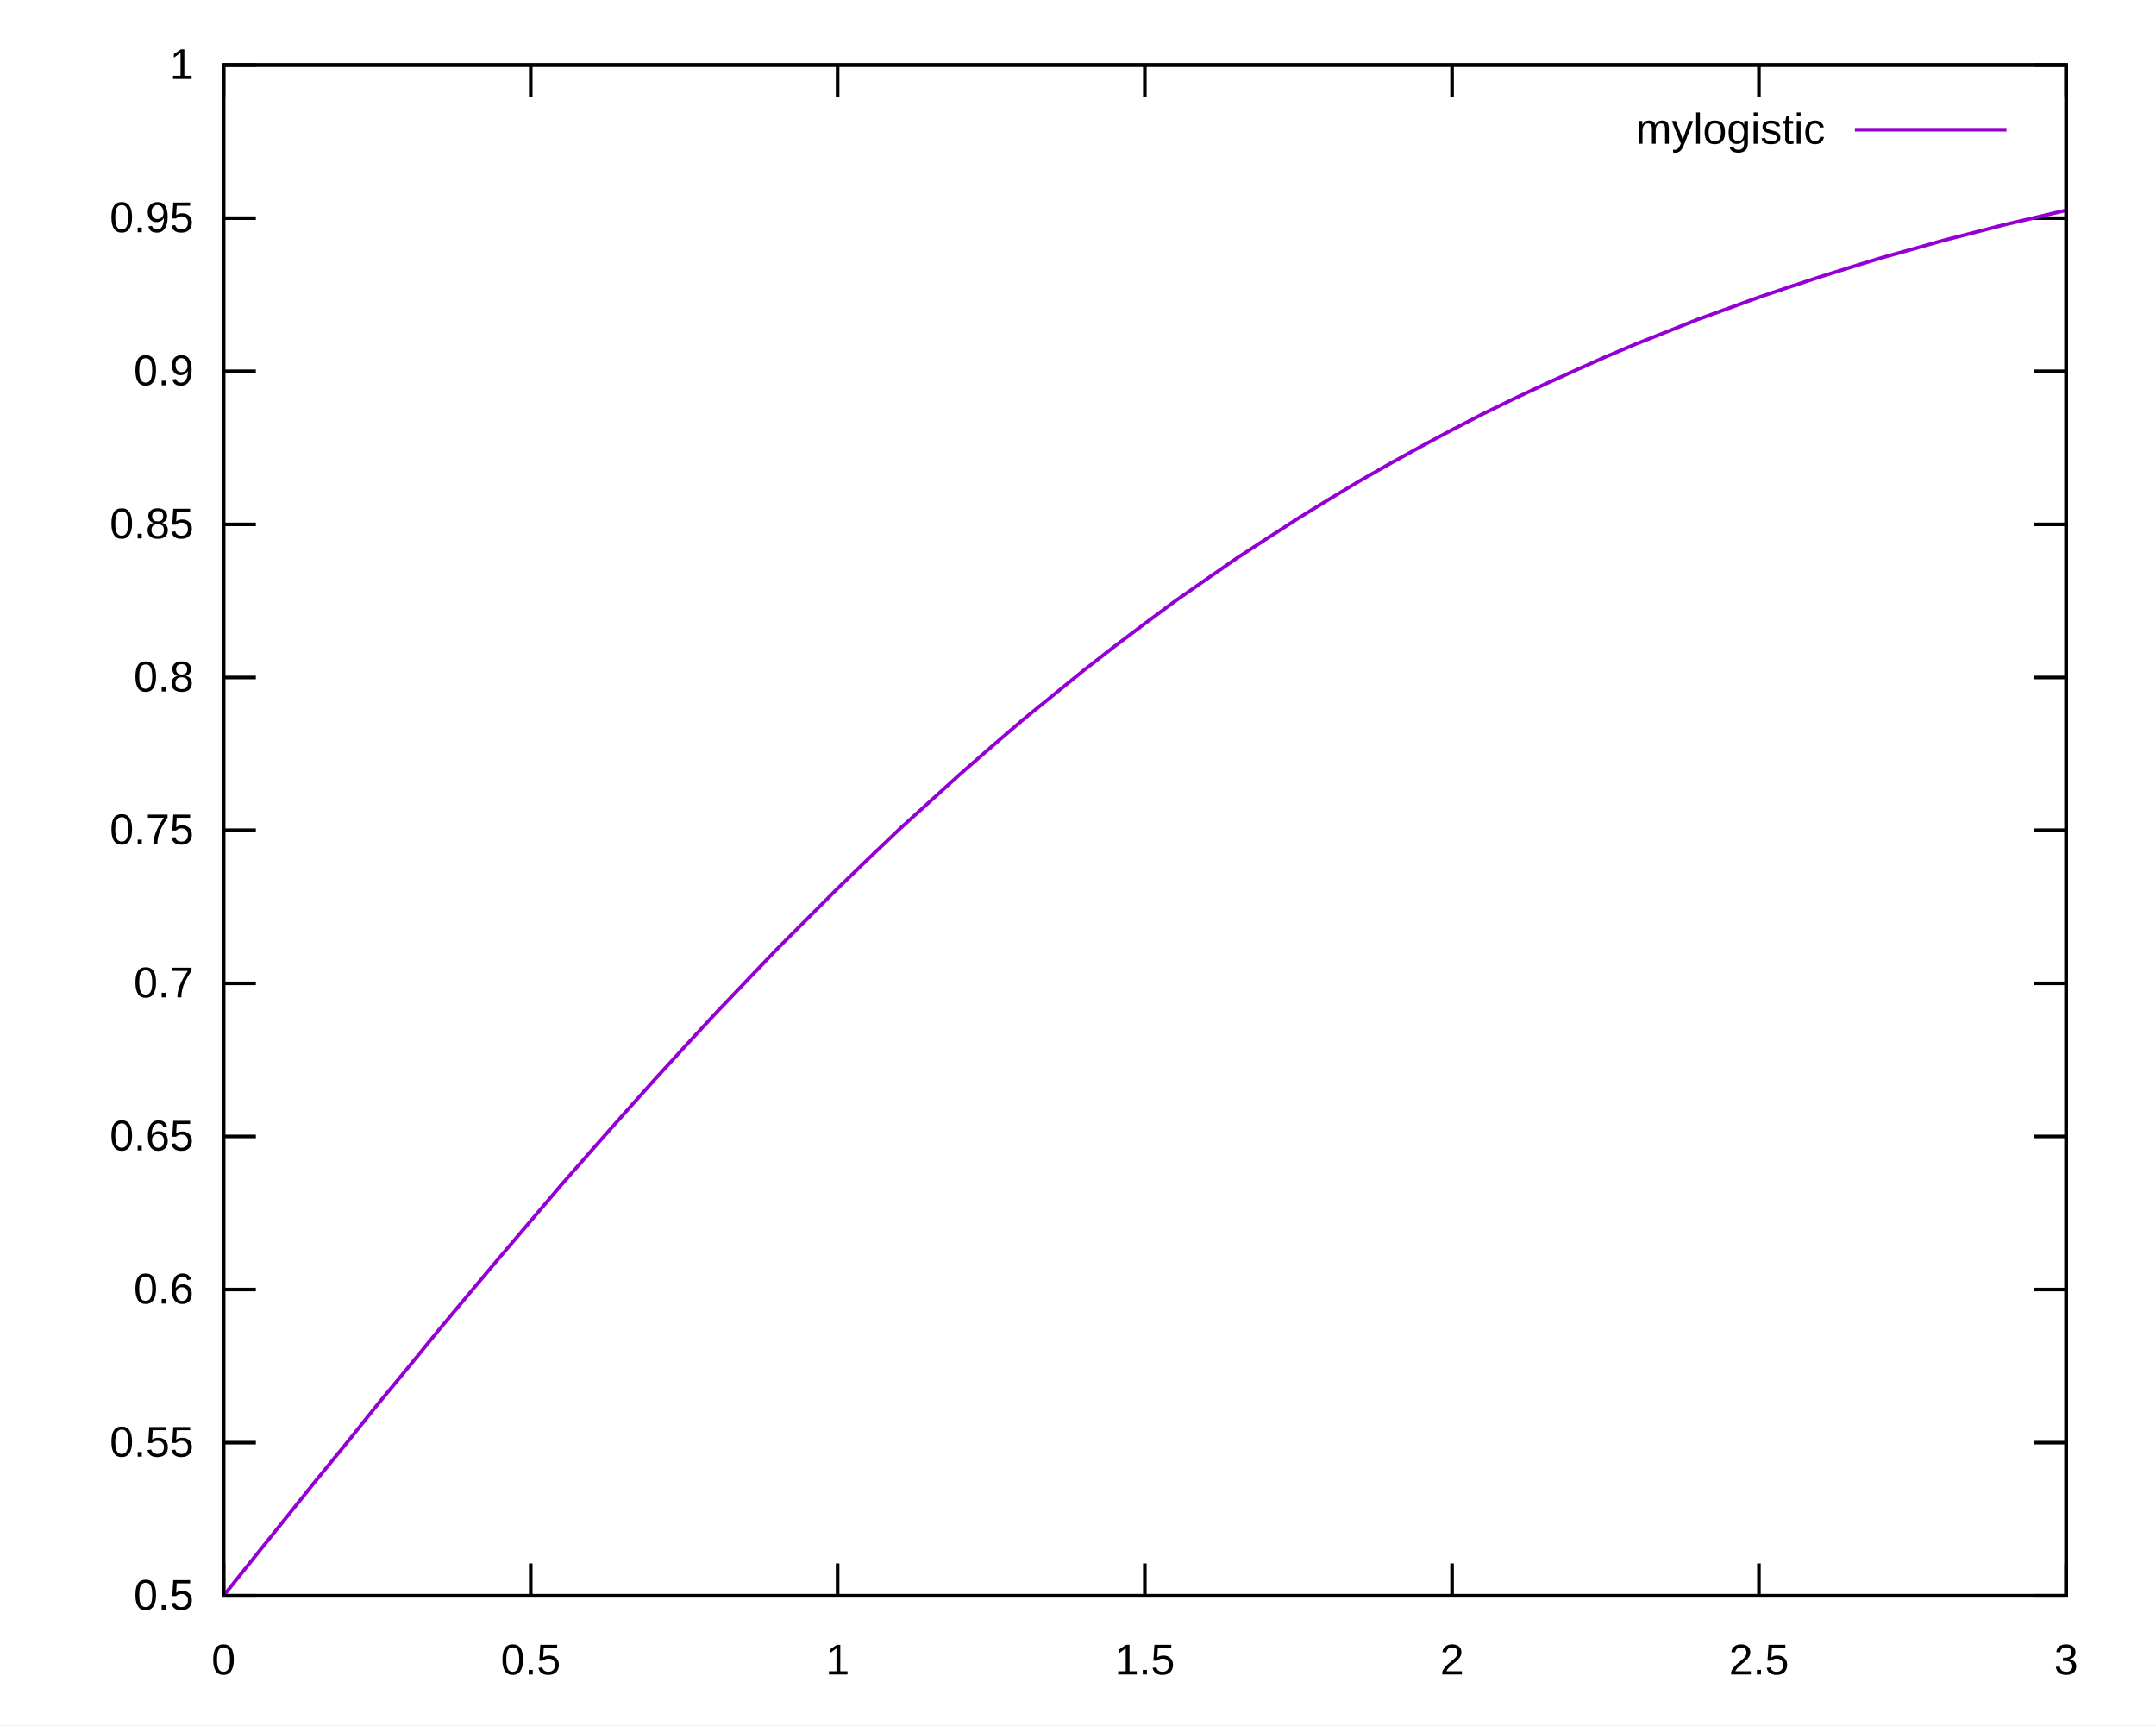
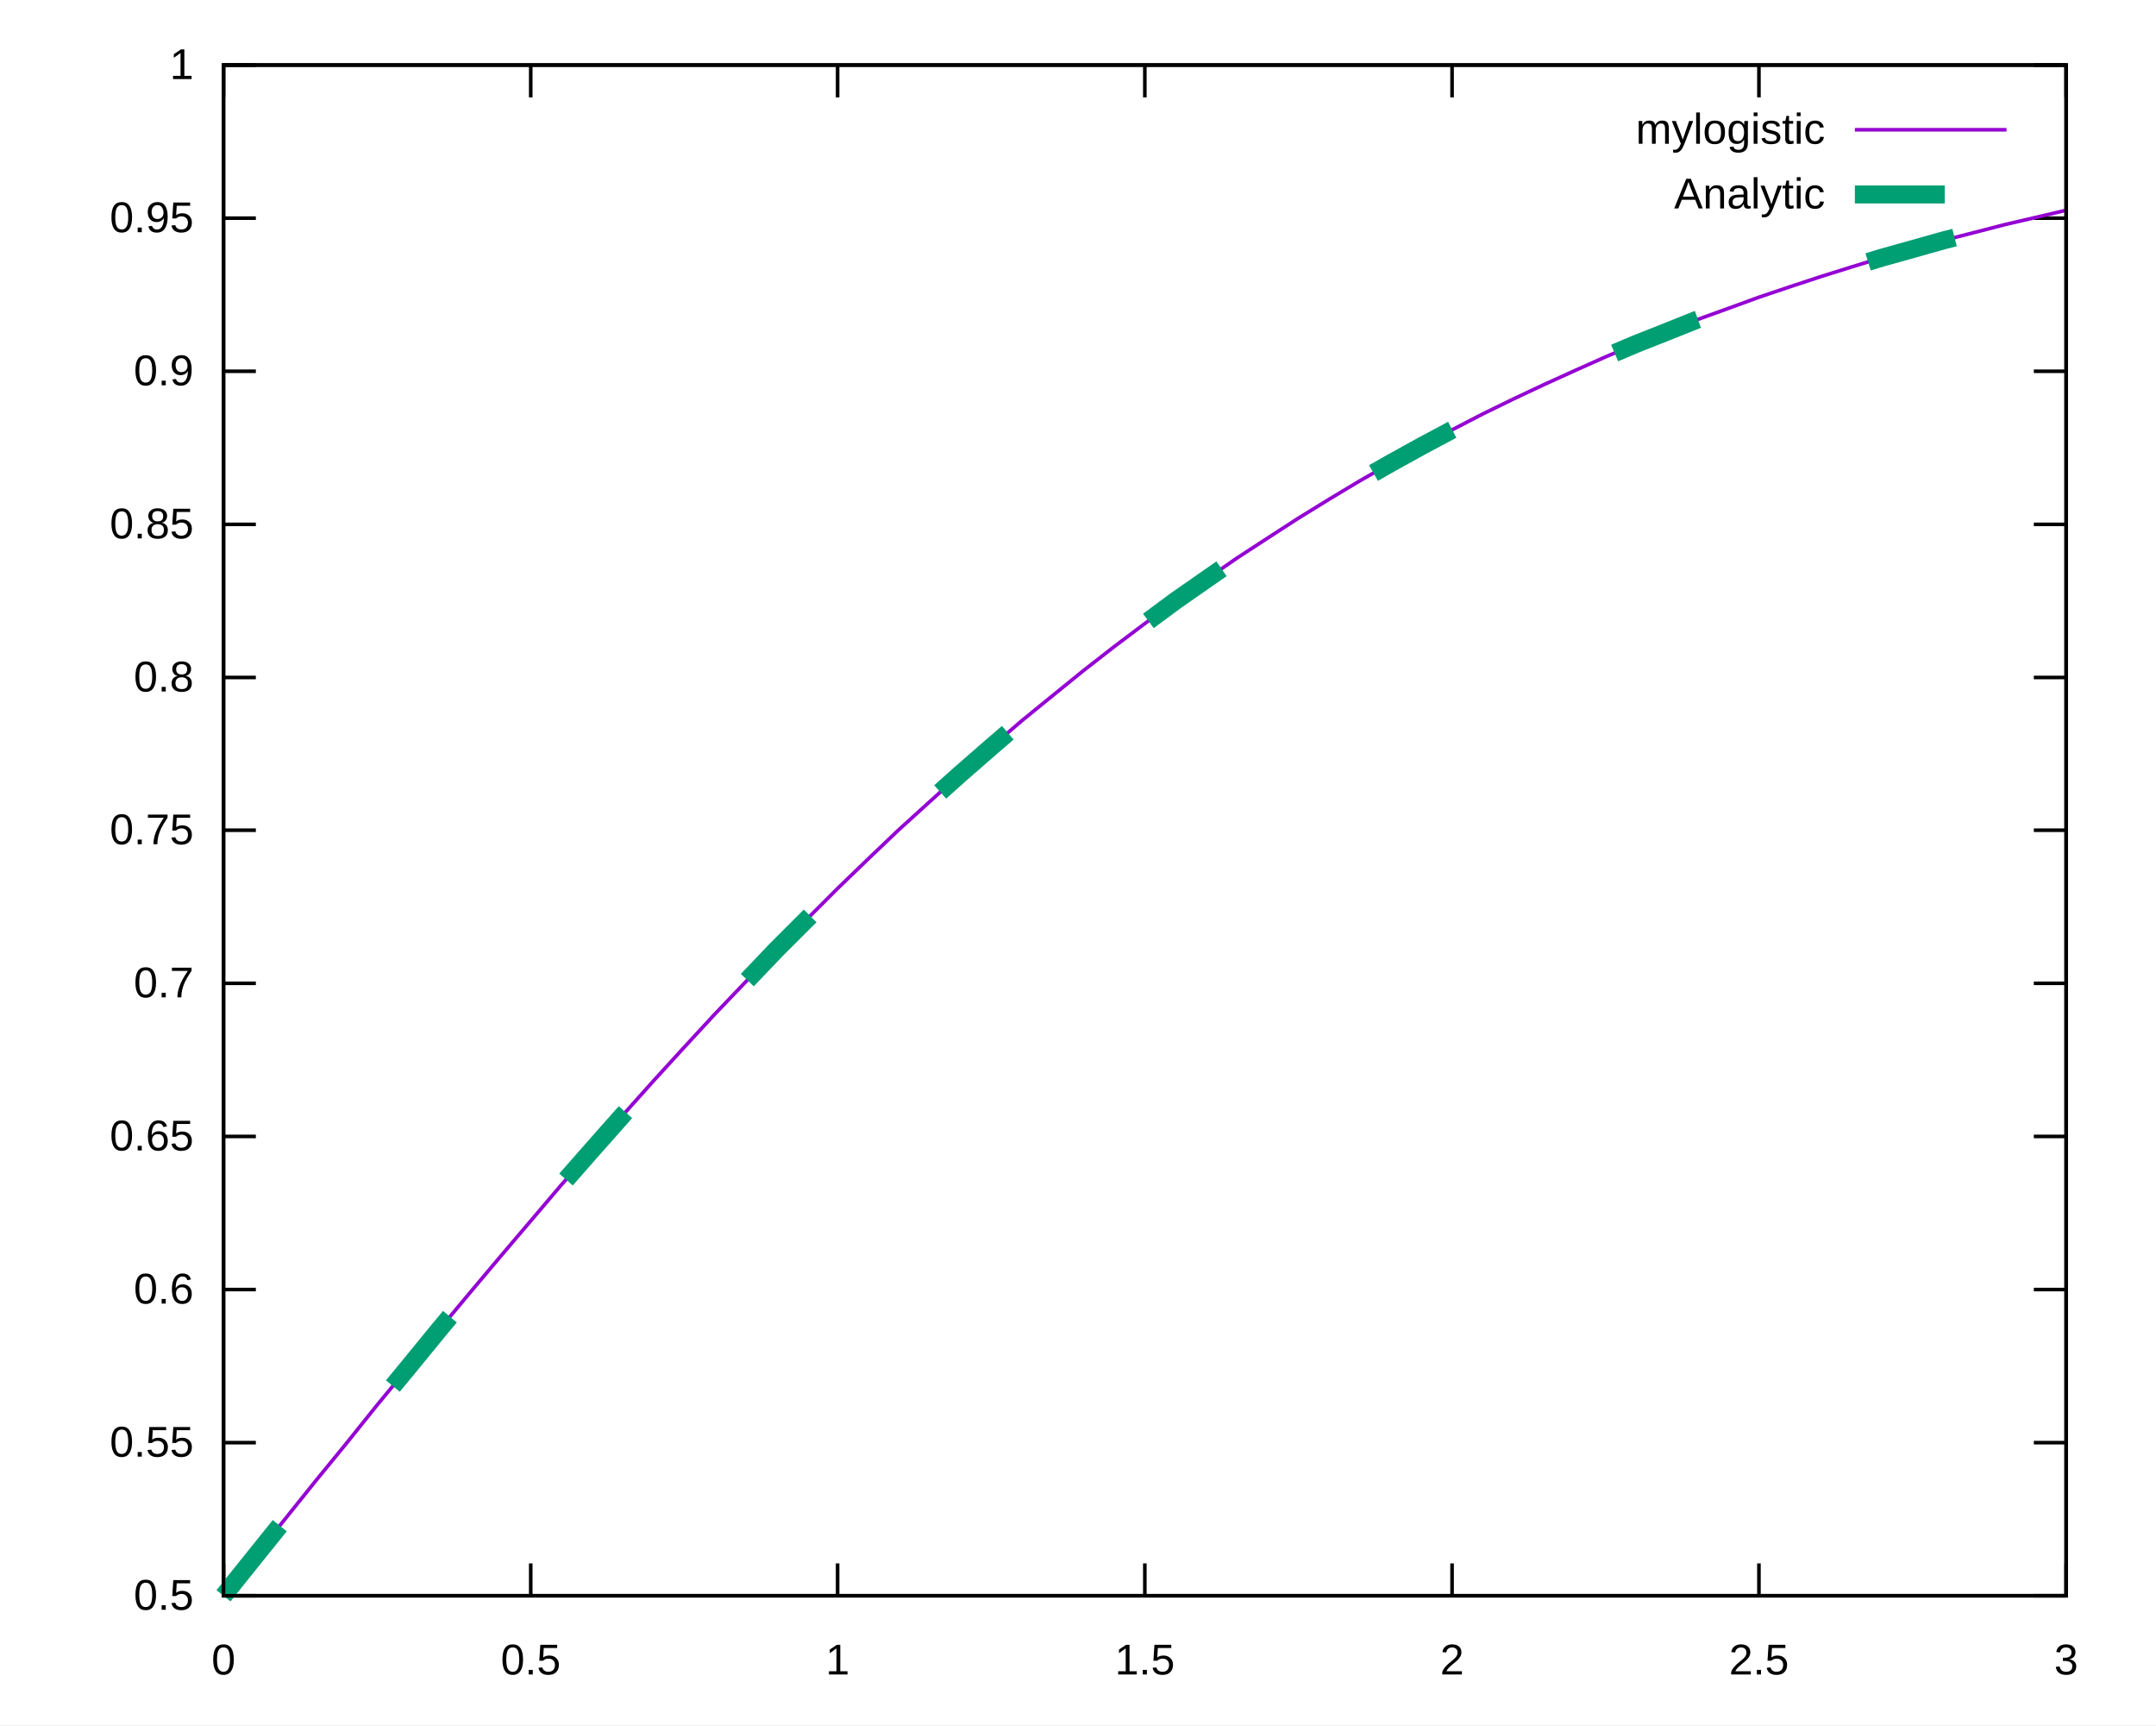
<svg xmlns="http://www.w3.org/2000/svg" xmlns:xlink="http://www.w3.org/1999/xlink" width="600" height="480" viewBox="0 0 600 480">
  <g id="gnuplot_canvas">
    <rect x="0" y="0" width="600" height="480" fill="#ffffff" />
    <defs>
      <circle id="gpDot" r="0.5" stroke-width="0.5" />
      <path id="gpPt0" stroke-width="0.222" stroke="currentColor" d="M-1,0 h2 M0,-1 v2" />
      <path id="gpPt1" stroke-width="0.222" stroke="currentColor" d="M-1,-1 L1,1 M1,-1 L-1,1" />
      <path id="gpPt2" stroke-width="0.222" stroke="currentColor" d="M-1,0 L1,0 M0,-1 L0,1 M-1,-1 L1,1 M-1,1 L1,-1" />
      <rect id="gpPt3" stroke-width="0.222" stroke="currentColor" x="-1" y="-1" width="2" height="2" />
      <rect id="gpPt4" stroke-width="0.222" stroke="currentColor" fill="currentColor" x="-1" y="-1" width="2" height="2" />
      <circle id="gpPt5" stroke-width="0.222" stroke="currentColor" cx="0" cy="0" r="1" />
      <use xlink:href="#gpPt5" id="gpPt6" fill="currentColor" stroke="none" />
      <path id="gpPt7" stroke-width="0.222" stroke="currentColor" d="M0,-1.33 L-1.33,0.67 L1.33,0.67 z" />
      <use xlink:href="#gpPt7" id="gpPt8" fill="currentColor" stroke="none" />
      <use xlink:href="#gpPt7" id="gpPt9" stroke="currentColor" transform="rotate(180)" />
      <use xlink:href="#gpPt9" id="gpPt10" fill="currentColor" stroke="none" />
      <use xlink:href="#gpPt3" id="gpPt11" stroke="currentColor" transform="rotate(45)" />
      <use xlink:href="#gpPt11" id="gpPt12" fill="currentColor" stroke="none" />
      <path id="gpPt13" stroke-width="0.222" stroke="currentColor" d="M0,1.330 L1.265,0.411 L0.782,-1.067 L-0.782,-1.076 L-1.265,0.411 z" />
      <use xlink:href="#gpPt13" id="gpPt14" fill="currentColor" stroke="none" />
      <filter id="textbox" filterUnits="objectBoundingBox" x="0" y="0" height="1" width="1">
        <feFlood flood-color="#FFFFFF" flood-opacity="1" result="bgnd" />
        <feComposite in="SourceGraphic" in2="bgnd" operator="atop" />
      </filter>
      <filter id="greybox" filterUnits="objectBoundingBox" x="0" y="0" height="1" width="1">
        <feFlood flood-color="lightgrey" flood-opacity="1" result="grey" />
        <feComposite in="SourceGraphic" in2="grey" operator="atop" />
      </filter>
    </defs>
    <g fill="none" color="#FFFFFF" stroke="currentColor" stroke-width="1.00" stroke-linecap="butt" stroke-linejoin="miter">
</g>
    <g fill="none" color="black" stroke="currentColor" stroke-width="1.00" stroke-linecap="butt" stroke-linejoin="miter">
      <path stroke="black" d="M62.2,444.0 L71.2,444.0 M575.0,444.0 L566.0,444.0  " />
      <g transform="translate(53.9,447.9)" stroke="none" fill="black" font-family="Arial" font-size="12.00" text-anchor="end">
        <text>
          <tspan font-family="Arial"> 0.5</tspan>
        </text>
      </g>
    </g>
    <g fill="none" color="black" stroke="currentColor" stroke-width="1.00" stroke-linecap="butt" stroke-linejoin="miter">
      <path stroke="black" d="M62.2,401.4 L71.2,401.4 M575.0,401.4 L566.0,401.4  " />
      <g transform="translate(53.9,405.3)" stroke="none" fill="black" font-family="Arial" font-size="12.00" text-anchor="end">
        <text>
          <tspan font-family="Arial"> 0.55</tspan>
        </text>
      </g>
    </g>
    <g fill="none" color="black" stroke="currentColor" stroke-width="1.00" stroke-linecap="butt" stroke-linejoin="miter">
      <path stroke="black" d="M62.2,358.8 L71.2,358.8 M575.0,358.8 L566.0,358.8  " />
      <g transform="translate(53.9,362.7)" stroke="none" fill="black" font-family="Arial" font-size="12.00" text-anchor="end">
        <text>
          <tspan font-family="Arial"> 0.6</tspan>
        </text>
      </g>
    </g>
    <g fill="none" color="black" stroke="currentColor" stroke-width="1.00" stroke-linecap="butt" stroke-linejoin="miter">
      <path stroke="black" d="M62.2,316.2 L71.2,316.2 M575.0,316.2 L566.0,316.2  " />
      <g transform="translate(53.9,320.1)" stroke="none" fill="black" font-family="Arial" font-size="12.00" text-anchor="end">
        <text>
          <tspan font-family="Arial"> 0.65</tspan>
        </text>
      </g>
    </g>
    <g fill="none" color="black" stroke="currentColor" stroke-width="1.00" stroke-linecap="butt" stroke-linejoin="miter">
      <path stroke="black" d="M62.2,273.6 L71.2,273.6 M575.0,273.6 L566.0,273.6  " />
      <g transform="translate(53.9,277.5)" stroke="none" fill="black" font-family="Arial" font-size="12.00" text-anchor="end">
        <text>
          <tspan font-family="Arial"> 0.7</tspan>
        </text>
      </g>
    </g>
    <g fill="none" color="black" stroke="currentColor" stroke-width="1.00" stroke-linecap="butt" stroke-linejoin="miter">
      <path stroke="black" d="M62.2,231.0 L71.2,231.0 M575.0,231.0 L566.0,231.0  " />
      <g transform="translate(53.9,234.9)" stroke="none" fill="black" font-family="Arial" font-size="12.00" text-anchor="end">
        <text>
          <tspan font-family="Arial"> 0.75</tspan>
        </text>
      </g>
    </g>
    <g fill="none" color="black" stroke="currentColor" stroke-width="1.00" stroke-linecap="butt" stroke-linejoin="miter">
      <path stroke="black" d="M62.2,188.5 L71.2,188.5 M575.0,188.5 L566.0,188.5  " />
      <g transform="translate(53.9,192.4)" stroke="none" fill="black" font-family="Arial" font-size="12.00" text-anchor="end">
        <text>
          <tspan font-family="Arial"> 0.8</tspan>
        </text>
      </g>
    </g>
    <g fill="none" color="black" stroke="currentColor" stroke-width="1.00" stroke-linecap="butt" stroke-linejoin="miter">
      <path stroke="black" d="M62.2,145.9 L71.2,145.9 M575.0,145.9 L566.0,145.9  " />
      <g transform="translate(53.9,149.8)" stroke="none" fill="black" font-family="Arial" font-size="12.00" text-anchor="end">
        <text>
          <tspan font-family="Arial"> 0.85</tspan>
        </text>
      </g>
    </g>
    <g fill="none" color="black" stroke="currentColor" stroke-width="1.00" stroke-linecap="butt" stroke-linejoin="miter">
      <path stroke="black" d="M62.2,103.3 L71.2,103.3 M575.0,103.3 L566.0,103.3  " />
      <g transform="translate(53.9,107.2)" stroke="none" fill="black" font-family="Arial" font-size="12.00" text-anchor="end">
        <text>
          <tspan font-family="Arial"> 0.9</tspan>
        </text>
      </g>
    </g>
    <g fill="none" color="black" stroke="currentColor" stroke-width="1.00" stroke-linecap="butt" stroke-linejoin="miter">
      <path stroke="black" d="M62.2,60.7 L71.2,60.7 M575.0,60.7 L566.0,60.7  " />
      <g transform="translate(53.9,64.6)" stroke="none" fill="black" font-family="Arial" font-size="12.00" text-anchor="end">
        <text>
          <tspan font-family="Arial"> 0.95</tspan>
        </text>
      </g>
    </g>
    <g fill="none" color="black" stroke="currentColor" stroke-width="1.00" stroke-linecap="butt" stroke-linejoin="miter">
      <path stroke="black" d="M62.2,18.1 L71.2,18.1 M575.0,18.1 L566.0,18.1  " />
      <g transform="translate(53.9,22.0)" stroke="none" fill="black" font-family="Arial" font-size="12.00" text-anchor="end">
        <text>
          <tspan font-family="Arial"> 1</tspan>
        </text>
      </g>
    </g>
    <g fill="none" color="black" stroke="currentColor" stroke-width="1.00" stroke-linecap="butt" stroke-linejoin="miter">
      <path stroke="black" d="M62.2,444.0 L62.2,435.0 M62.2,18.1 L62.2,27.1  " />
      <g transform="translate(62.2,465.9)" stroke="none" fill="black" font-family="Arial" font-size="12.00" text-anchor="middle">
        <text>
          <tspan font-family="Arial"> 0</tspan>
        </text>
      </g>
    </g>
    <g fill="none" color="black" stroke="currentColor" stroke-width="1.00" stroke-linecap="butt" stroke-linejoin="miter">
      <path stroke="black" d="M147.7,444.0 L147.7,435.0 M147.7,18.1 L147.7,27.1  " />
      <g transform="translate(147.7,465.9)" stroke="none" fill="black" font-family="Arial" font-size="12.00" text-anchor="middle">
        <text>
          <tspan font-family="Arial"> 0.5</tspan>
        </text>
      </g>
    </g>
    <g fill="none" color="black" stroke="currentColor" stroke-width="1.00" stroke-linecap="butt" stroke-linejoin="miter">
      <path stroke="black" d="M233.1,444.0 L233.1,435.0 M233.1,18.1 L233.1,27.1  " />
      <g transform="translate(233.1,465.9)" stroke="none" fill="black" font-family="Arial" font-size="12.00" text-anchor="middle">
        <text>
          <tspan font-family="Arial"> 1</tspan>
        </text>
      </g>
    </g>
    <g fill="none" color="black" stroke="currentColor" stroke-width="1.00" stroke-linecap="butt" stroke-linejoin="miter">
      <path stroke="black" d="M318.6,444.0 L318.6,435.0 M318.6,18.1 L318.6,27.1  " />
      <g transform="translate(318.6,465.9)" stroke="none" fill="black" font-family="Arial" font-size="12.00" text-anchor="middle">
        <text>
          <tspan font-family="Arial"> 1.5</tspan>
        </text>
      </g>
    </g>
    <g fill="none" color="black" stroke="currentColor" stroke-width="1.00" stroke-linecap="butt" stroke-linejoin="miter">
      <path stroke="black" d="M404.1,444.0 L404.1,435.0 M404.1,18.1 L404.1,27.1  " />
      <g transform="translate(404.1,465.9)" stroke="none" fill="black" font-family="Arial" font-size="12.00" text-anchor="middle">
        <text>
          <tspan font-family="Arial"> 2</tspan>
        </text>
      </g>
    </g>
    <g fill="none" color="black" stroke="currentColor" stroke-width="1.00" stroke-linecap="butt" stroke-linejoin="miter">
      <path stroke="black" d="M489.5,444.0 L489.5,435.0 M489.5,18.1 L489.5,27.1  " />
      <g transform="translate(489.5,465.9)" stroke="none" fill="black" font-family="Arial" font-size="12.00" text-anchor="middle">
        <text>
          <tspan font-family="Arial"> 2.5</tspan>
        </text>
      </g>
    </g>
    <g fill="none" color="black" stroke="currentColor" stroke-width="1.00" stroke-linecap="butt" stroke-linejoin="miter">
      <path stroke="black" d="M575.0,444.0 L575.0,435.0 M575.0,18.1 L575.0,27.1  " />
      <g transform="translate(575.0,465.9)" stroke="none" fill="black" font-family="Arial" font-size="12.00" text-anchor="middle">
        <text>
          <tspan font-family="Arial"> 3</tspan>
        </text>
      </g>
    </g>
    <g fill="none" color="black" stroke="currentColor" stroke-width="1.00" stroke-linecap="butt" stroke-linejoin="miter">
</g>
    <g fill="none" color="black" stroke="currentColor" stroke-width="1.00" stroke-linecap="butt" stroke-linejoin="miter">
      <path stroke="black" d="M62.2,18.1 L62.2,444.0 L575.0,444.0 L575.0,18.1 L62.2,18.1 Z  " />
    </g>
    <g fill="none" color="black" stroke="currentColor" stroke-width="1.00" stroke-linecap="butt" stroke-linejoin="miter">
</g>
    <g id="gnuplot_plot_1">
      <g fill="none" color="black" stroke="currentColor" stroke-width="1.00" stroke-linecap="butt" stroke-linejoin="miter">
        <g transform="translate(507.9,40.0)" stroke="none" fill="black" font-family="Arial" font-size="12.00" text-anchor="end">
          <text>
            <tspan font-family="Arial">mylogistic</tspan>
          </text>
        </g>
      </g>
      <g fill="none" color="black" stroke="currentColor" stroke-width="1.00" stroke-linecap="butt" stroke-linejoin="miter">
        <path stroke="rgb(148,   0, 211)" d="M516.2,36.1 L558.4,36.1 M62.2,444.0 L70.7,433.4 L79.3,422.7 L87.8,412.1 L96.4,401.6 L104.9,391.0   L113.5,380.6 L122.0,370.2 L130.6,359.9 L139.1,349.8 L147.7,339.7 L156.2,329.7 L164.8,319.9 L173.3,310.3   L181.9,300.7 L190.4,291.4 L198.9,282.2 L207.5,273.2 L216.0,264.3 L224.6,255.7 L233.1,247.2 L241.7,238.9   L250.2,230.8 L258.8,223.0 L267.3,215.3 L275.9,207.8 L284.4,200.5 L293.0,193.5 L301.5,186.6 L310.1,179.9   L318.6,173.5 L327.1,167.2 L335.7,161.2 L344.2,155.3 L352.8,149.7 L361.3,144.2 L369.9,138.9 L378.4,133.8   L387.0,128.9 L395.5,124.2 L404.1,119.6 L412.6,115.2 L421.2,111.0 L429.7,107.0 L438.3,103.1 L446.8,99.3   L455.3,95.7 L463.9,92.3 L472.4,88.9 L481.0,85.8 L489.5,82.7 L498.1,79.8 L506.6,77.0 L515.2,74.3   L523.7,71.7 L532.3,69.3 L540.8,66.9 L549.4,64.7 L557.9,62.5 L566.5,60.5 L575.0,58.5  " />
      </g>
    </g>
-     <g fill="none" color="#FFFFFF" stroke="rgb(148,   0, 211)" stroke-width="2.00" stroke-linecap="butt" stroke-linejoin="miter">
+     <g id="gnuplot_plot_2">
+       <g fill="none" color="#FFFFFF" stroke="rgb(148,   0, 211)" stroke-width="5.00" stroke-linecap="butt" stroke-linejoin="miter">
+ </g>
+       <g fill="none" color="black" stroke="currentColor" stroke-width="5.00" stroke-linecap="butt" stroke-linejoin="miter">
+         <g transform="translate(507.9,58.0)" stroke="none" fill="black" font-family="Arial" font-size="12.00" text-anchor="end">
+           <text>
+             <tspan font-family="Arial">Analytic</tspan>
+           </text>
+         </g>
+       </g>
+       <g fill="none" color="black" stroke="currentColor" stroke-width="5.00" stroke-linecap="butt" stroke-linejoin="miter">
+         <path stroke="rgb(  0, 158, 115)" stroke-dasharray="25.0,50.0" d="M516.2,54.1 L558.4,54.1 M62.2,444.0 L70.7,433.4 L79.3,422.7 L87.8,412.1 L96.4,401.6 L104.9,391.0   L113.5,380.6 L122.0,370.2 L130.6,359.9 L139.1,349.8 L147.7,339.7 L156.2,329.7 L164.8,319.9 L173.3,310.3   L181.9,300.7 L190.4,291.4 L198.9,282.2 L207.5,273.2 L216.0,264.3 L224.6,255.7 L233.1,247.2 L241.7,238.9   L250.2,230.8 L258.8,222.9 L267.3,215.3 L275.9,207.8 L284.4,200.5 L293.0,193.5 L301.5,186.6 L310.1,179.9   L318.6,173.5 L327.1,167.2 L335.7,161.2 L344.2,155.3 L352.8,149.7 L361.3,144.2 L369.9,138.9 L378.4,133.8   L387.0,128.9 L395.5,124.2 L404.1,119.6 L412.6,115.2 L421.2,111.0 L429.7,107.0 L438.3,103.1 L446.8,99.3   L455.3,95.7 L463.9,92.3 L472.4,88.9 L481.0,85.8 L489.5,82.7 L498.1,79.8 L506.6,77.0 L515.2,74.3   L523.7,71.7 L532.3,69.3 L540.8,66.9 L549.4,64.7 L557.9,62.5 L566.5,60.5 L575.0,58.5  " />
+       </g>
+     </g>
+     <g fill="none" color="#FFFFFF" stroke="rgb(  0, 158, 115)" stroke-width="2.00" stroke-linecap="butt" stroke-linejoin="miter">
</g>
    <g fill="none" color="black" stroke="currentColor" stroke-width="2.00" stroke-linecap="butt" stroke-linejoin="miter">
</g>
    <g fill="none" color="black" stroke="black" stroke-width="1.00" stroke-linecap="butt" stroke-linejoin="miter">
</g>
    <g fill="none" color="black" stroke="currentColor" stroke-width="1.00" stroke-linecap="butt" stroke-linejoin="miter">
      <path stroke="black" d="M62.2,18.1 L62.2,444.0 L575.0,444.0 L575.0,18.1 L62.2,18.1 Z  " />
    </g>
    <g fill="none" color="black" stroke="currentColor" stroke-width="1.00" stroke-linecap="butt" stroke-linejoin="miter">
</g>
  </g>
</svg>
